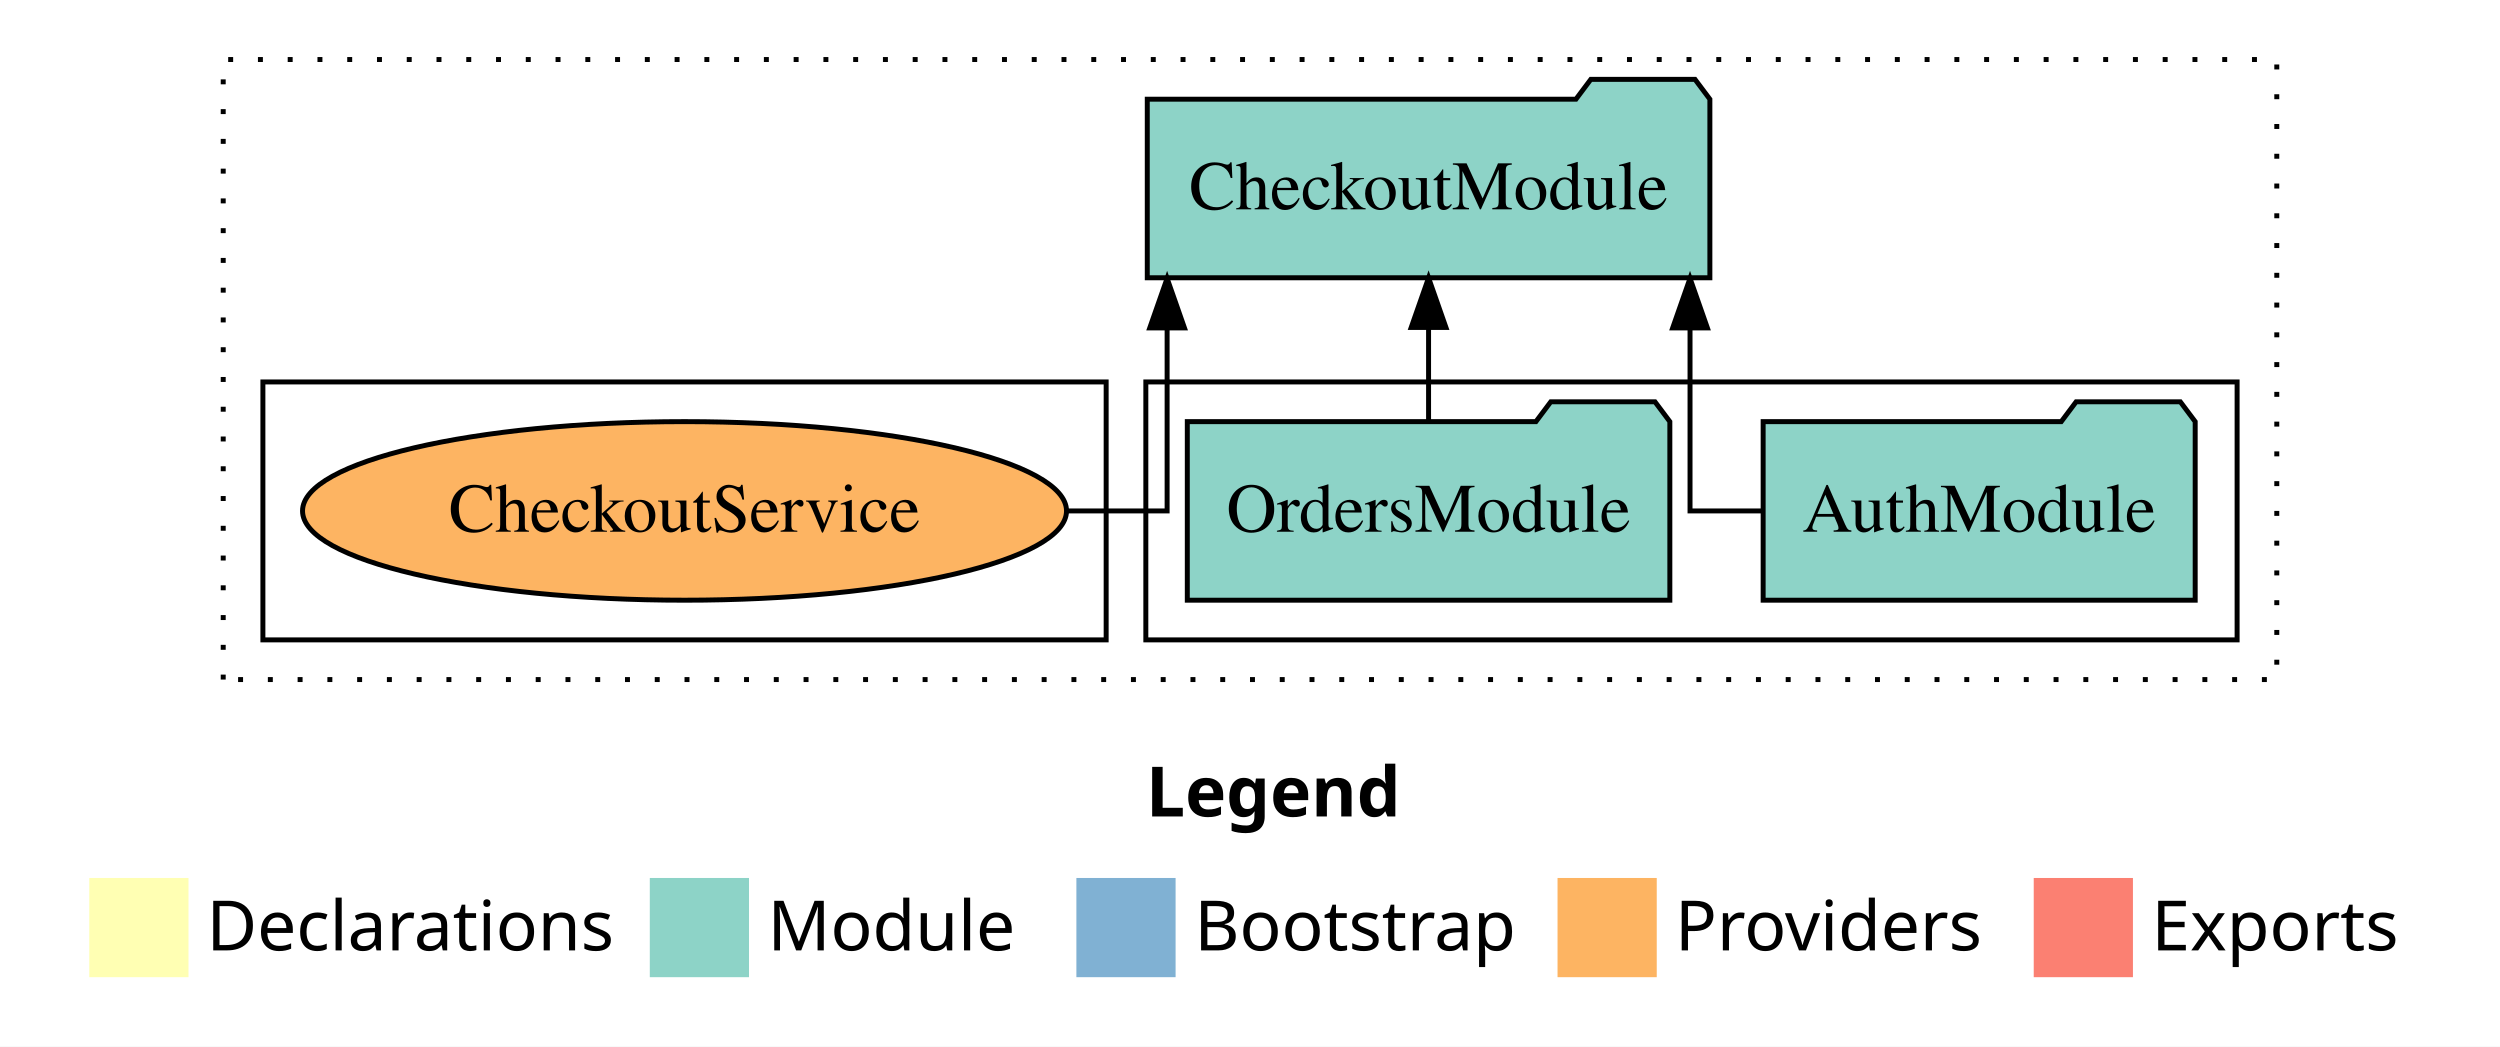
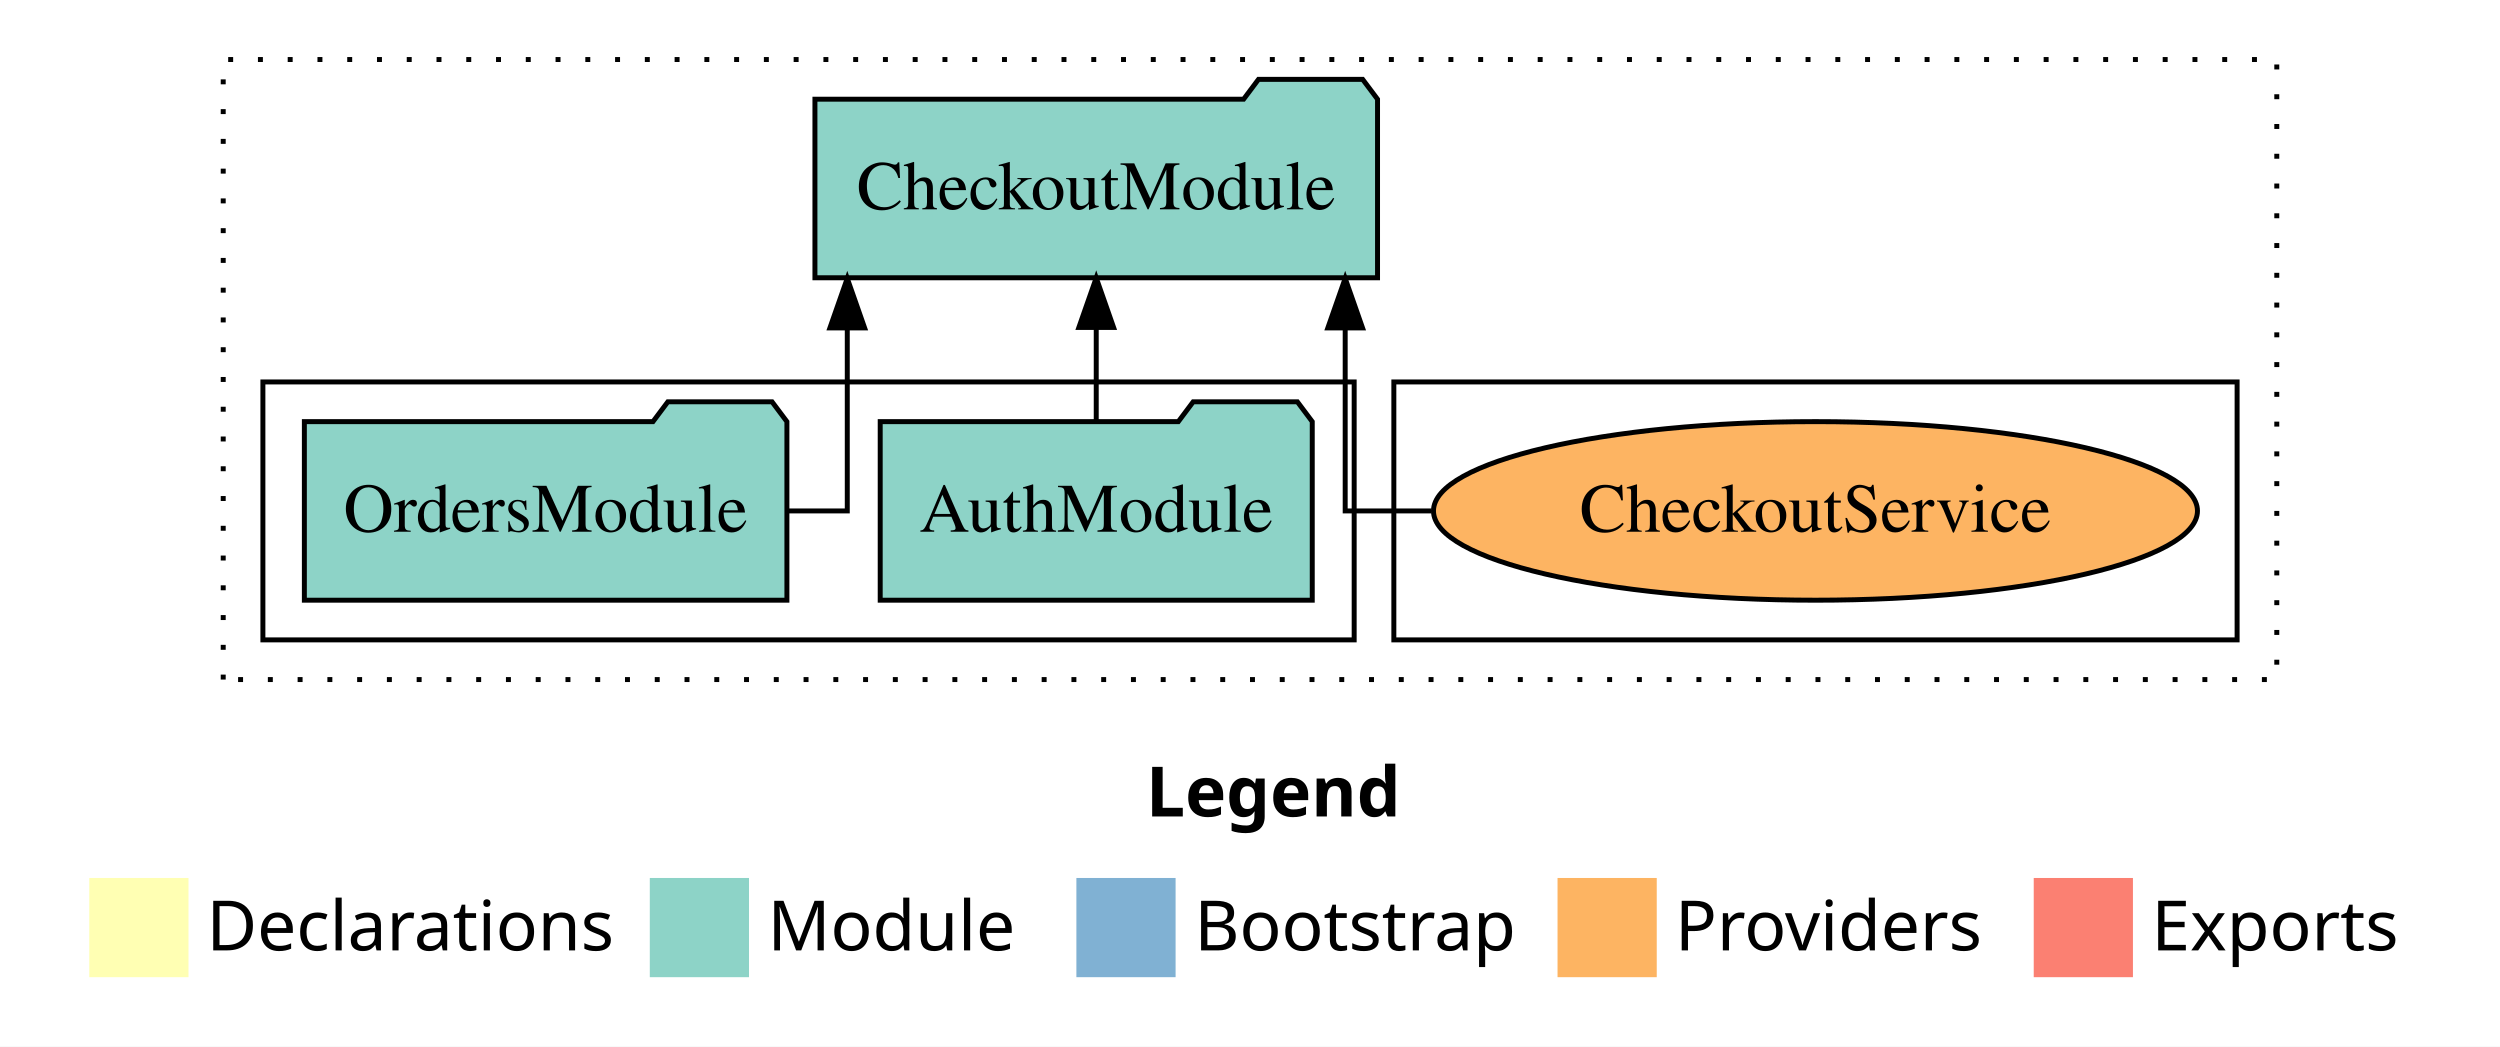
<svg xmlns="http://www.w3.org/2000/svg" width="504pt" height="211pt" viewBox="0.00 0.00 504.00 211.00">
  <g id="graph0" class="graph" transform="scale(1 1) rotate(0) translate(4 207)">
    <polygon fill="white" stroke="transparent" points="-4,4 -4,-207 500,-207 500,4 -4,4" />
    <text text-anchor="start" x="227.01" y="-42.4" font-family="Times-12" font-weight="bold" font-size="14.00">Legend</text>
    <polygon fill="#ffffb3" stroke="transparent" points="14,-10 14,-30 34,-30 34,-10 14,-10" />
    <text text-anchor="start" x="37.63" y="-15.4" font-family="Times-12" font-size="14.00">  Declarations</text>
    <polygon fill="#8dd3c7" stroke="transparent" points="127,-10 127,-30 147,-30 147,-10 127,-10" />
    <text text-anchor="start" x="150.73" y="-15.4" font-family="Times-12" font-size="14.00">  Module</text>
    <polygon fill="#80b1d3" stroke="transparent" points="213,-10 213,-30 233,-30 233,-10 213,-10" />
    <text text-anchor="start" x="236.78" y="-15.4" font-family="Times-12" font-size="14.00">  Bootstrap</text>
    <polygon fill="#fdb462" stroke="transparent" points="310,-10 310,-30 330,-30 330,-10 310,-10" />
    <text text-anchor="start" x="333.67" y="-15.4" font-family="Times-12" font-size="14.00">  Providers</text>
    <polygon fill="#fb8072" stroke="transparent" points="406,-10 406,-30 426,-30 426,-10 406,-10" />
    <text text-anchor="start" x="429.73" y="-15.4" font-family="Times-12" font-size="14.00">  Exports</text>
    <g id="clust1" class="cluster">
      <polygon fill="none" stroke="black" stroke-dasharray="1,5" points="41,-70 41,-195 455,-195 455,-70 41,-70" />
    </g>
+     <g id="clust6" class="cluster">
+       <polygon fill="none" stroke="black" points="277,-78 277,-130 447,-130 447,-78 277,-78" />
+     </g>
    <g id="clust3" class="cluster">
-       <polygon fill="none" stroke="black" points="227,-78 227,-130 447,-130 447,-78 227,-78" />
-     </g>
-     <g id="clust6" class="cluster">
-       <polygon fill="none" stroke="black" points="49,-78 49,-130 219,-130 219,-78 49,-78" />
+       <polygon fill="none" stroke="black" points="49,-78 49,-130 269,-130 269,-78 49,-78" />
    </g>
    <g id="node1" class="node">
-       <polygon fill="#8dd3c7" stroke="black" points="438.55,-122 435.55,-126 414.55,-126 411.55,-122 351.45,-122 351.45,-86 438.55,-86 438.55,-122" />
-       <text text-anchor="middle" x="395" y="-99.8" font-family="Times,serif" font-size="14.00">AuthModule</text>
+       <polygon fill="#8dd3c7" stroke="black" points="260.55,-122 257.55,-126 236.55,-126 233.55,-122 173.45,-122 173.45,-86 260.55,-86 260.55,-122" />
+       <text text-anchor="middle" x="217" y="-99.8" font-family="Times,serif" font-size="14.00">AuthModule</text>
    </g>
    <g id="node3" class="node">
-       <polygon fill="#8dd3c7" stroke="black" points="340.71,-187 337.71,-191 316.71,-191 313.71,-187 227.29,-187 227.29,-151 340.71,-151 340.71,-187" />
-       <text text-anchor="middle" x="284" y="-164.8" font-family="Times,serif" font-size="14.00">CheckoutModule</text>
+       <polygon fill="#8dd3c7" stroke="black" points="273.71,-187 270.71,-191 249.71,-191 246.71,-187 160.29,-187 160.29,-151 273.71,-151 273.71,-187" />
+       <text text-anchor="middle" x="217" y="-164.8" font-family="Times,serif" font-size="14.00">CheckoutModule</text>
    </g>
    <g id="edge1" class="edge">
-       <path fill="none" stroke="black" d="M351.42,-104C342.99,-104 336.71,-104 336.71,-104 336.71,-104 336.71,-140.89 336.71,-140.89" />
-       <polygon fill="black" stroke="black" points="333.21,-140.89 336.71,-150.89 340.21,-140.89 333.21,-140.89" />
+       <path fill="none" stroke="black" d="M217,-122.11C217,-122.11 217,-140.99 217,-140.99" />
+       <polygon fill="black" stroke="black" points="213.5,-140.99 217,-150.99 220.5,-140.99 213.5,-140.99" />
    </g>
    <g id="node2" class="node">
-       <polygon fill="#8dd3c7" stroke="black" points="332.64,-122 329.64,-126 308.64,-126 305.64,-122 235.36,-122 235.36,-86 332.64,-86 332.64,-122" />
-       <text text-anchor="middle" x="284" y="-99.8" font-family="Times,serif" font-size="14.00">OrdersModule</text>
+       <polygon fill="#8dd3c7" stroke="black" points="154.64,-122 151.64,-126 130.64,-126 127.64,-122 57.36,-122 57.36,-86 154.64,-86 154.64,-122" />
+       <text text-anchor="middle" x="106" y="-99.8" font-family="Times,serif" font-size="14.00">OrdersModule</text>
    </g>
    <g id="edge2" class="edge">
-       <path fill="none" stroke="black" d="M284,-122.11C284,-122.11 284,-140.99 284,-140.99" />
-       <polygon fill="black" stroke="black" points="280.5,-140.99 284,-150.99 287.5,-140.99 280.5,-140.99" />
+       <path fill="none" stroke="black" d="M154.8,-104C161.87,-104 166.81,-104 166.81,-104 166.81,-104 166.81,-140.89 166.81,-140.89" />
+       <polygon fill="black" stroke="black" points="163.31,-140.89 166.81,-150.89 170.31,-140.89 163.31,-140.89" />
    </g>
    <g id="node4" class="node">
-       <ellipse fill="#fdb462" stroke="black" cx="134" cy="-104" rx="77.01" ry="18" />
-       <text text-anchor="middle" x="134" y="-99.8" font-family="Times,serif" font-size="14.00">CheckoutService</text>
+       <ellipse fill="#fdb462" stroke="black" cx="362" cy="-104" rx="77.01" ry="18" />
+       <text text-anchor="middle" x="362" y="-99.8" font-family="Times,serif" font-size="14.00">CheckoutService</text>
    </g>
    <g id="edge3" class="edge">
-       <path fill="none" stroke="black" d="M211.13,-104C222.94,-104 231.29,-104 231.29,-104 231.29,-104 231.29,-140.89 231.29,-140.89" />
-       <polygon fill="black" stroke="black" points="227.79,-140.89 231.29,-150.89 234.79,-140.89 227.79,-140.89" />
+       <path fill="none" stroke="black" d="M284.58,-104C274.28,-104 267.19,-104 267.19,-104 267.19,-104 267.19,-140.89 267.19,-140.89" />
+       <polygon fill="black" stroke="black" points="263.69,-140.89 267.19,-150.89 270.69,-140.89 263.69,-140.89" />
    </g>
  </g>
</svg>
